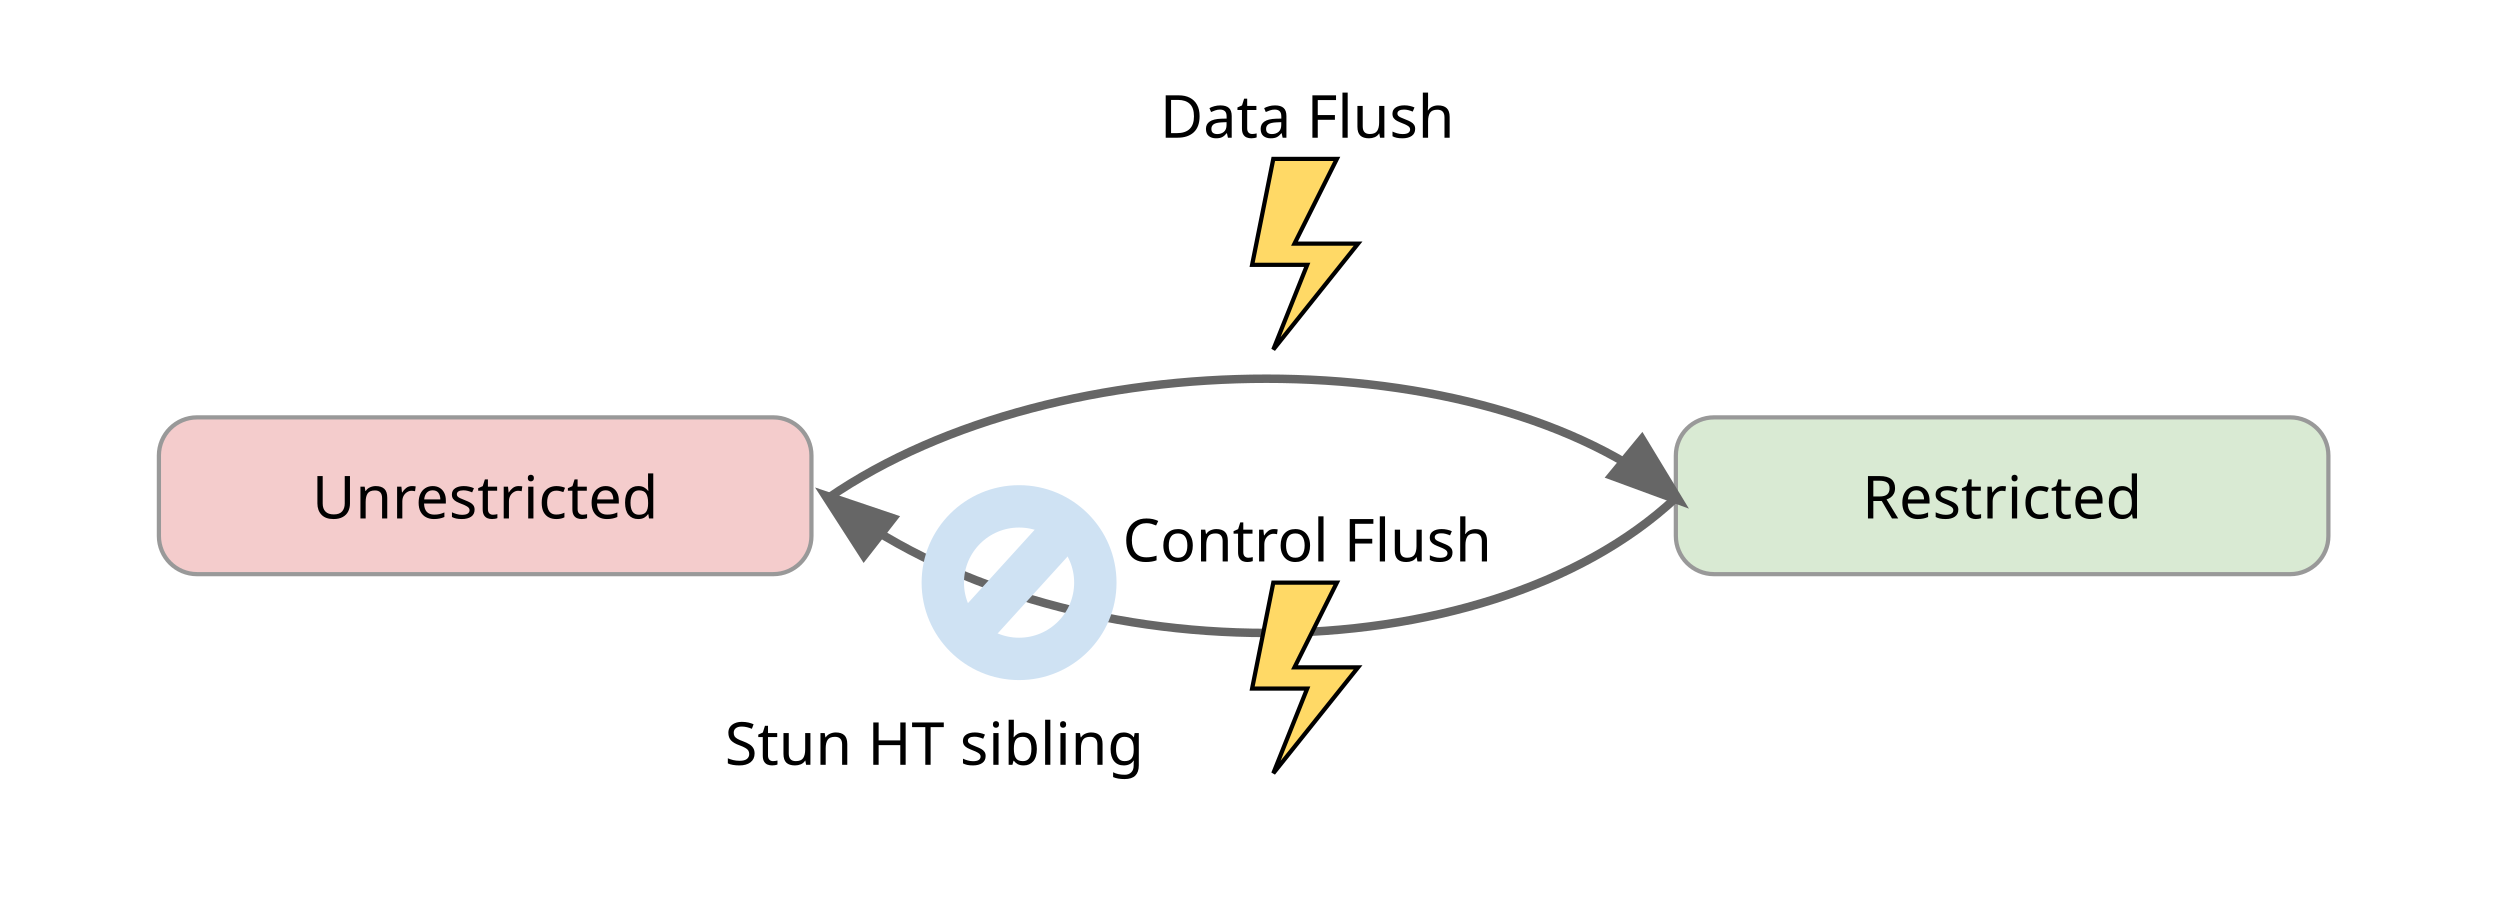
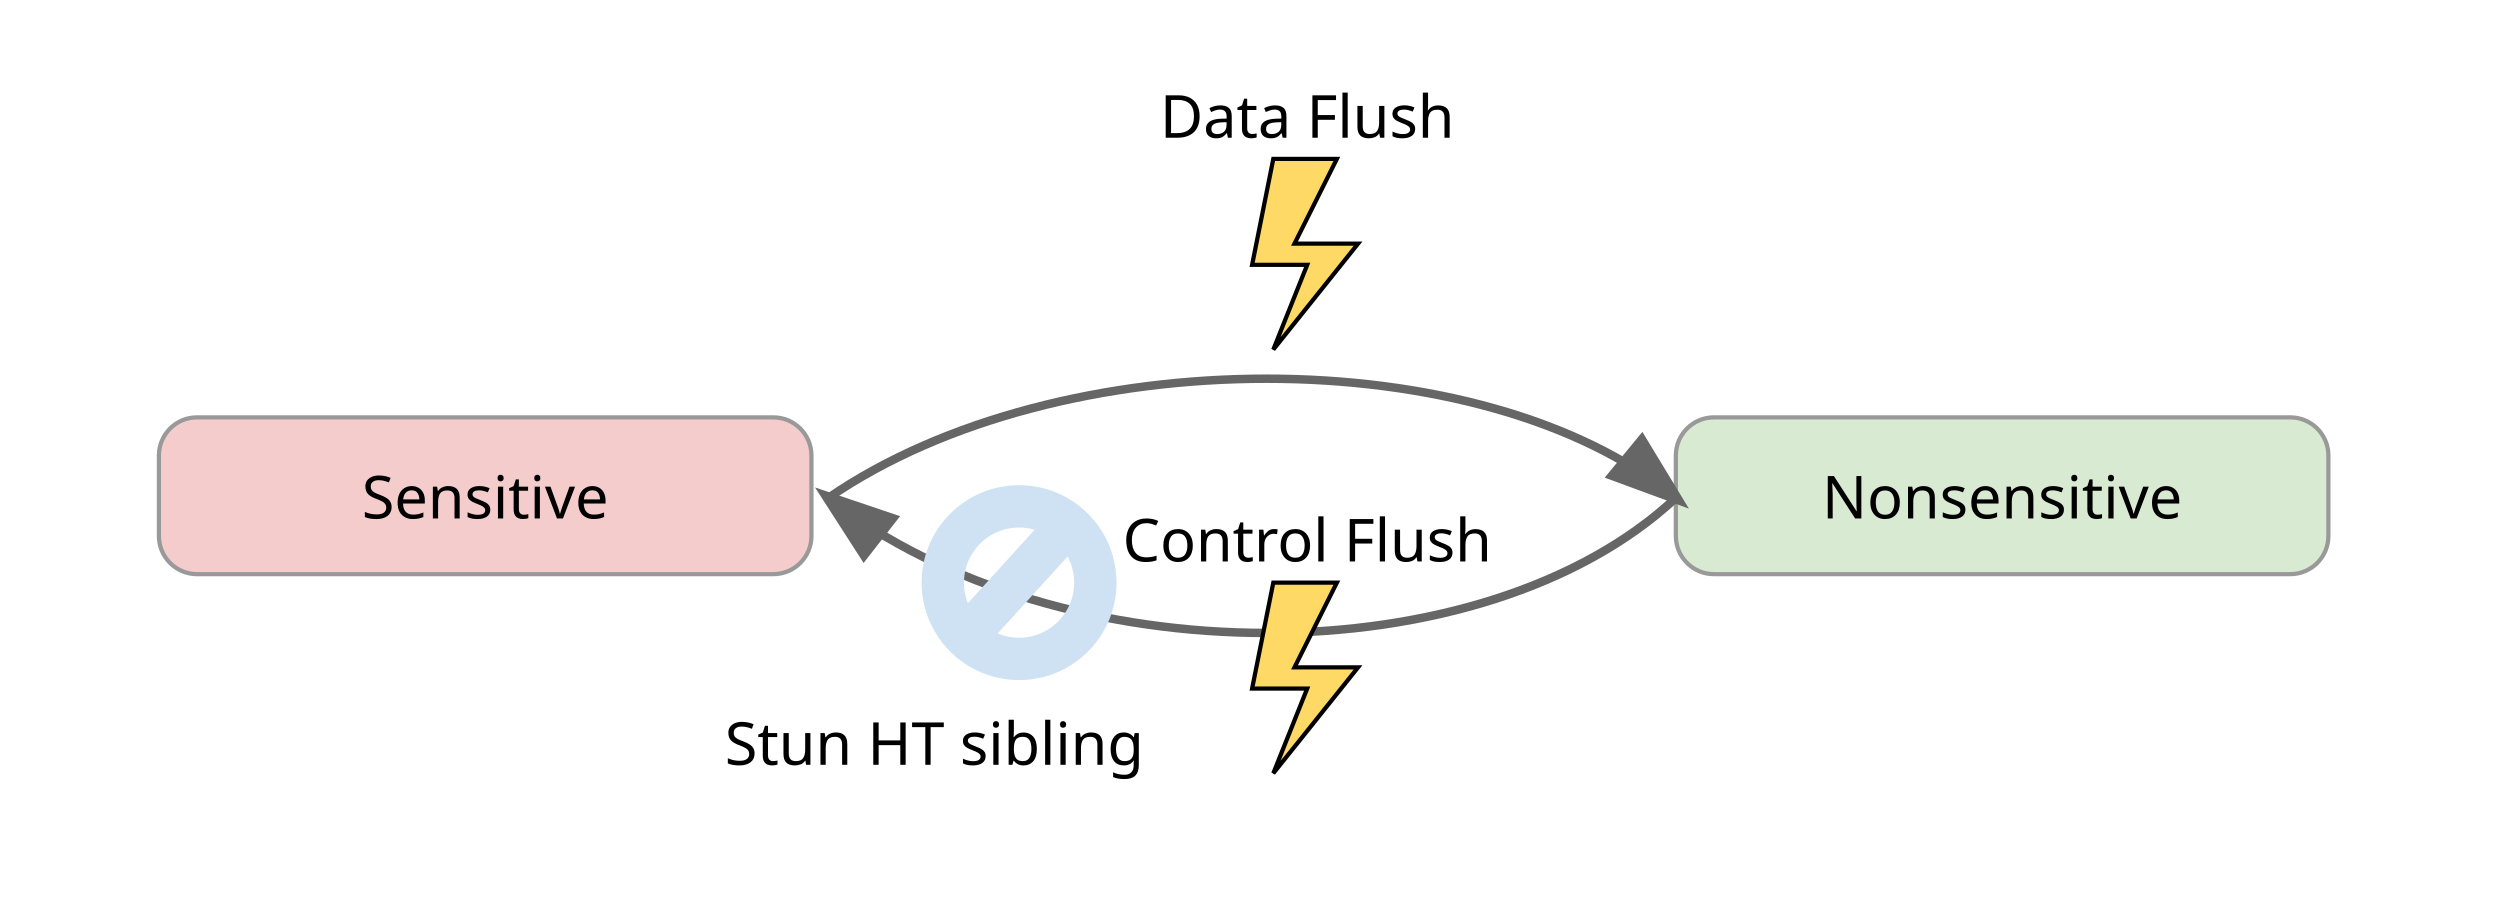
<svg xmlns="http://www.w3.org/2000/svg" viewBox="0 0 590 218">
  <style>
    .text { font: 14px sans-serif; fill: #000; }
  </style>
  <defs>
    <marker id="arrowhead" markerWidth="10" markerHeight="7" refX="8" refY="3.5" orient="auto" fill="#666666">
      <polygon points="0 0, 10 3.5, 0 7" />
    </marker>
  </defs>
  <rect x="37.5" y="98.5" width="154" height="37" rx="9" fill="#f4cccc" stroke="#999999" stroke-width="1" />
-   <text x="114.5" y="117.5" class="text" fill="#000000" text-anchor="middle" dominant-baseline="middle">Unrestricted</text>
+   <text x="114.5" y="117.5" class="text" fill="#000000" text-anchor="middle" dominant-baseline="middle">Sensitive</text>
  <rect x="395.5" y="98.5" width="154" height="37" rx="9" fill="#d9ead3" stroke="#999999" stroke-width="1" />
-   <text x="472.5" y="117.5" class="text" fill="#000000" text-anchor="middle" dominant-baseline="middle">Restricted</text>
+   <text x="472.5" y="117.5" class="text" fill="#000000" text-anchor="middle" dominant-baseline="middle">Nonsensitive</text>
  <path d="M195.5,117.5 C250,80,350,80,395.5,117.5" fill="none" stroke="#666666" stroke-width="2" marker-end="url(#arrowhead)" />
  <path d="M395.5,117.5 C350,160,250,160,195.5,117.5" fill="none" stroke="#666666" stroke-width="2" marker-end="url(#arrowhead)" />
  <path d="M300.5,37.5 L315.5,37.5 L305.5,57.5 L320.5,57.5 L300.5,82.5 L308.5,62.5 L295.5,62.5 L300.5,37.5 Z" fill="#ffd966" stroke="#000000" stroke-width="1" />
  <text x="308.5" y="32.5" class="text" fill="#000000" text-anchor="middle">Data Flush</text>
  <path d="M300.5,137.5 L315.5,137.5 L305.5,157.5 L320.5,157.5 L300.5,182.5 L308.5,162.5 L295.5,162.5 L300.5,137.5 Z" fill="#ffd966" stroke="#000000" stroke-width="1" />
  <text x="308.5" y="132.5" class="text" fill="#000000" text-anchor="middle">Control Flush</text>
  <circle cx="240.5" cy="137.5" r="18" fill="none" stroke="#cfe2f3" stroke-width="10" />
  <path d="M230.5 147.5 L250.5 125.5" fill="none" stroke="#cfe2f3" stroke-width="10" />
  <text x="220.5" y="180.5" class="text" fill="#000000" text-anchor="middle">Stun HT sibling</text>
</svg>
